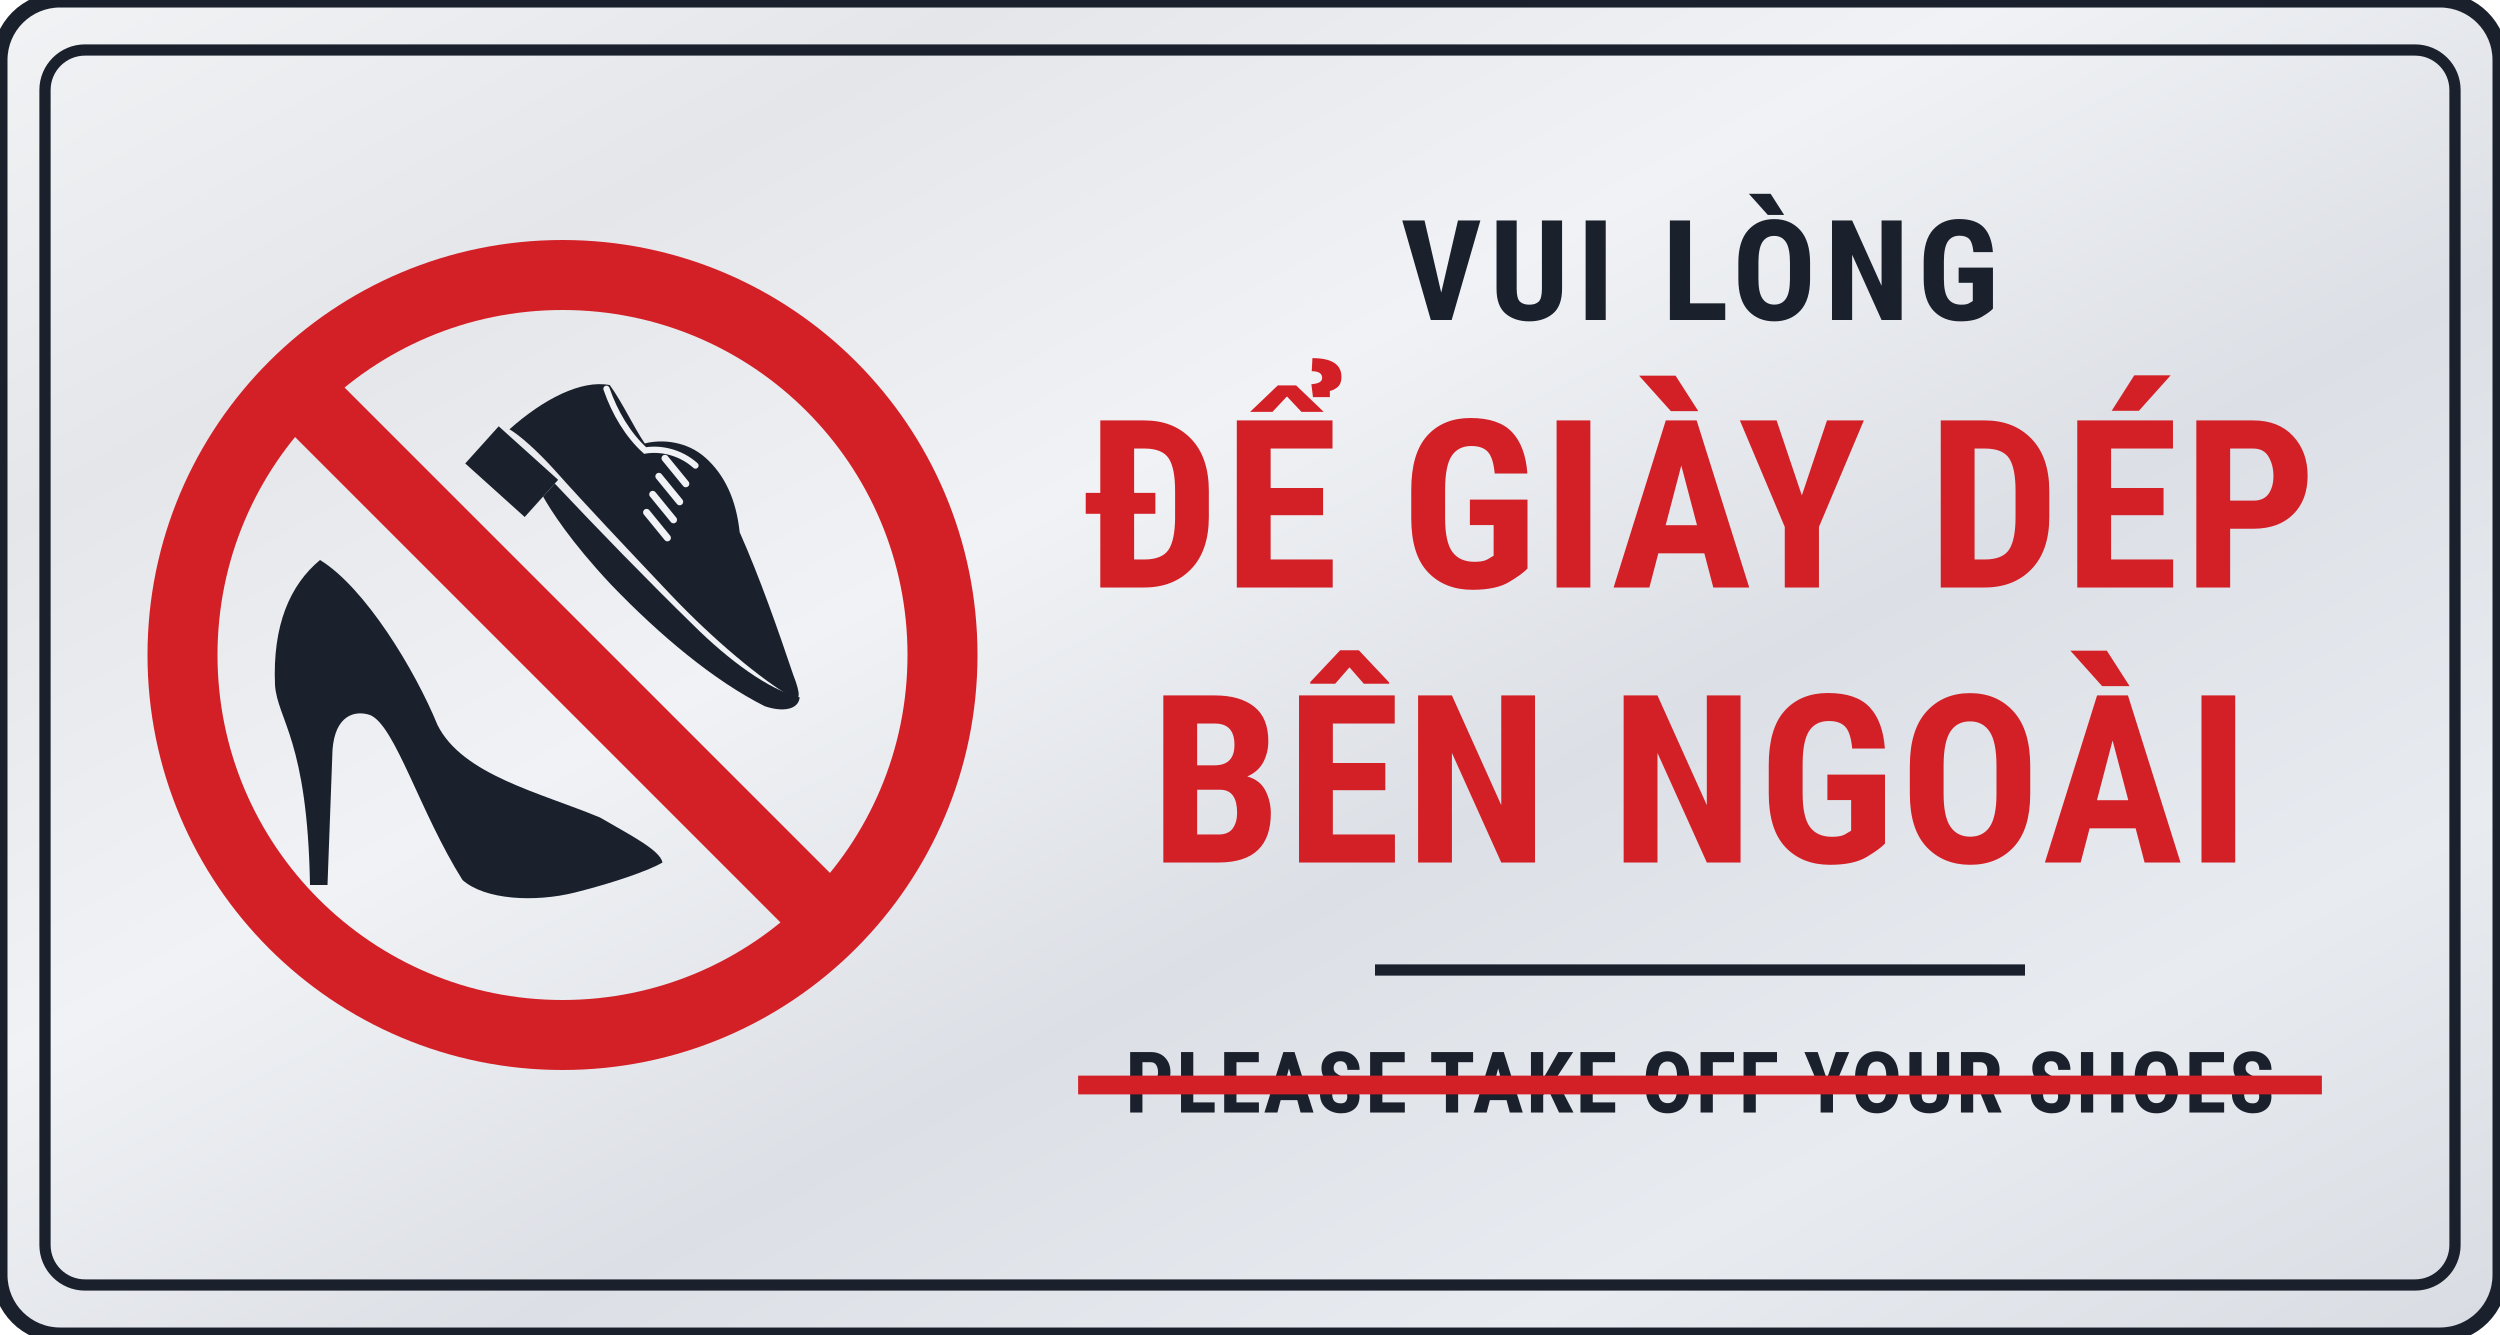
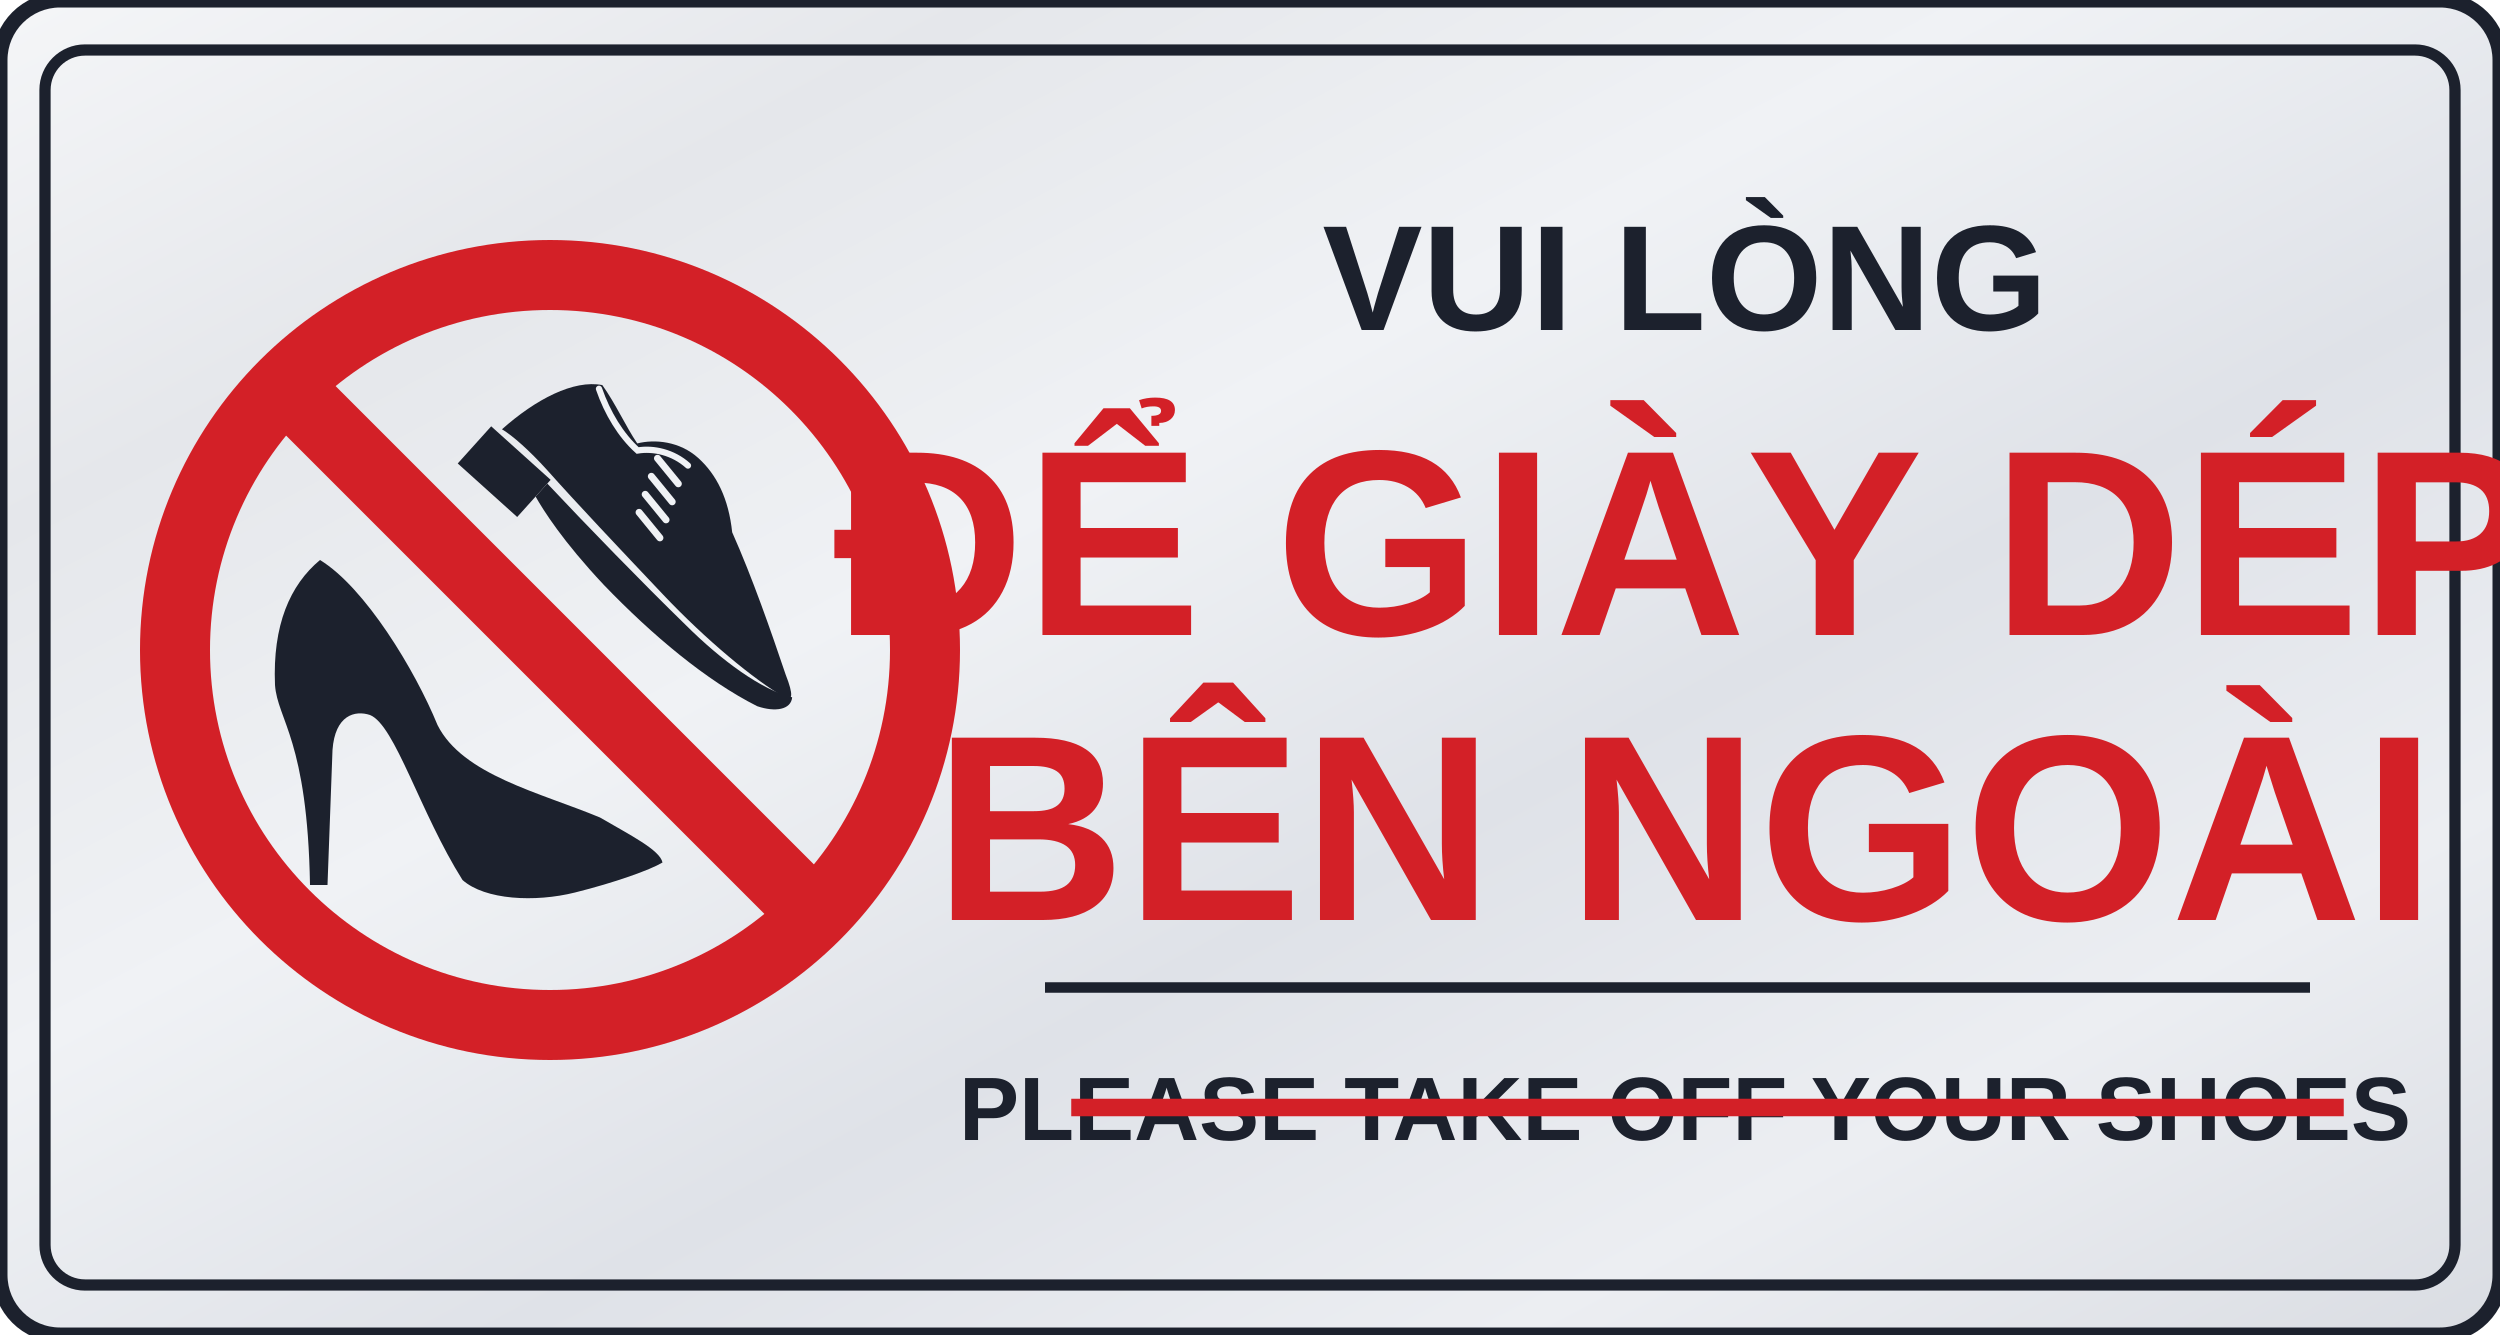
<svg xmlns="http://www.w3.org/2000/svg" width="1000" height="534" viewBox="0 0 1000 534">
  <defs>
    <linearGradient id="metalTexture" x1="0%" y1="0%" x2="100%" y2="100%">
-       <stop offset="0%" stop-color="#f2f3f5" />
-       <stop offset="20%" stop-color="#e4e6ea" />
+       <stop offset="0%" stop-color="#f5f6f8" />
+       <stop offset="20%" stop-color="#e5e7eb" />
      <stop offset="40%" stop-color="#f0f2f5" />
-       <stop offset="60%" stop-color="#dcdfe5" />
-       <stop offset="80%" stop-color="#e8ebf0" />
-       <stop offset="100%" stop-color="#d8dce2" />
+       <stop offset="60%" stop-color="#dfe2e8" />
+       <stop offset="80%" stop-color="#eceef2" />
+       <stop offset="100%" stop-color="#d9dce2" />
    </linearGradient>
    <clipPath id="circleClip">
-       <circle cx="225" cy="262" r="152" />
+       <circle cx="220" cy="260" r="150" />
    </clipPath>
  </defs>
-   <rect width="1000" height="534" rx="24" ry="24" fill="url(#metalTexture)" stroke="#1a202c" stroke-width="6" />
-   <rect x="18" y="20" width="964" height="494" rx="16" ry="16" fill="none" stroke="#1a202c" stroke-width="4.5" />
+   <rect width="1000" height="534" rx="24" ry="24" fill="url(#metalTexture)" stroke="#1c212d" stroke-width="6" />
+   <rect x="18" y="20" width="964" height="494" rx="16" ry="16" fill="none" stroke="#1c212d" stroke-width="4.5" />
  <g id="prohibition-sign">
-     <path d="M 124 354               L 131 354               L 133 300               C 134 286, 142 284, 148 286               C 158 290, 168 325, 185 352               C 194 360, 214 361, 230 357               C 246 353, 260 348, 265 345               C 264 340, 252 334, 240 327               C 216 317, 185 310, 175 290               C 166 268, 146 235, 128 224               C 116 234, 109 250, 110 274               C 111 288, 123 296, 124 354 Z" fill="#1a202c" />
-     <g transform="translate(268, 208) rotate(42)">
-       <path d="M -76 18 L -44 18 L -44 38 L -76 38 Z" fill="#1a202c" />
-       <path d="M -44 20                 C -20 22, 10 24, 35 25                 C 55 26, 75 24, 86 18                 C 89 22, 85 27, 78 30                 C 56 36, 28 37, 0 35                 C -24 33, -38 29, -44 27 Z" fill="#1a202c" />
-       <path d="M -72 16                 C -70 -2, -64 -18, -54 -24                 C -45 -22, -36 -18, -28 -16                 C -24 -22, -16 -28, -6 -28                 C 4 -28, 14 -24, 24 -15                 C 42 -7, 62 4, 78 13                 C 86 17, 87 19, 84 20                 C 70 23, 45 24, 20 22                 C -5 20, -30 18, -48 16                 C -58 15, -67 15, -72 16 Z" fill="#1a202c" />
+     <path d="M 124 354               L 131 354               L 133 300               C 134 286, 142 284, 148 286               C 158 290, 168 325, 185 352               C 194 360, 214 361, 230 357               C 246 353, 260 348, 265 345               C 264 340, 252 334, 240 327               C 216 317, 185 310, 175 290               C 166 268, 146 235, 128 224               C 116 234, 109 250, 110 274               C 111 288, 123 296, 124 354 Z" fill="#1c212d" />
+     <g transform="translate(265, 208) rotate(42)">
+       <path d="M -76 18 L -44 18 L -44 38 L -76 38 Z" fill="#1c212d" />
+       <path d="M -44 20                 C -20 22, 10 24, 35 25                 C 55 26, 75 24, 86 18                 C 89 22, 85 27, 78 30                 C 56 36, 28 37, 0 35                 C -24 33, -38 29, -44 27 Z" fill="#1c212d" />
+       <path d="M -72 16                 C -70 -2, -64 -18, -54 -24                 C -45 -22, -36 -18, -28 -16                 C -24 -22, -16 -28, -6 -28                 C 4 -28, 14 -24, 24 -15                 C 42 -7, 62 4, 78 13                 C 86 17, 87 19, 84 20                 C 70 23, 45 24, 20 22                 C -5 20, -30 18, -48 16                 C -58 15, -67 15, -72 16 Z" fill="#1c212d" />
      <path d="M -54 -22 C -45 -17, -35 -14, -26 -14 C -22 -19, -15 -23, -7 -23" stroke="#f0f2f5" stroke-width="2.5" fill="none" stroke-linecap="round" />
      <line x1="-18" y1="-17" x2="-5" y2="-15" stroke="#f0f2f5" stroke-width="2.8" stroke-linecap="round" />
      <line x1="-15" y1="-10" x2="-2" y2="-8" stroke="#f0f2f5" stroke-width="2.8" stroke-linecap="round" />
      <line x1="-12" y1="-3" x2="1" y2="-1" stroke="#f0f2f5" stroke-width="2.8" stroke-linecap="round" />
      <line x1="-9" y1="4" x2="4" y2="6" stroke="#f0f2f5" stroke-width="2.8" stroke-linecap="round" />
    </g>
-     <circle cx="225" cy="262" r="152" fill="none" stroke="#d32027" stroke-width="28" />
+     <circle cx="220" cy="260" r="150" fill="none" stroke="#d32027" stroke-width="28" />
    <g clip-path="url(#circleClip)">
-       <line x1="80" y1="117" x2="370" y2="407" stroke="#d32027" stroke-width="28" stroke-linecap="square" />
+       <line x1="80" y1="120" x2="360" y2="400" stroke="#d32027" stroke-width="28" stroke-linecap="square" />
    </g>
  </g>
-   <g id="sign-text" text-anchor="middle">
-     <text x="680" y="128" font-family="'Roboto Condensed', 'Arial Narrow', 'Segoe UI', -apple-system, sans-serif" font-size="56" font-weight="800" fill="#1a202c" letter-spacing="3">VUI LÒNG</text>
-     <text x="680" y="235" font-family="'Roboto Condensed', 'Arial Narrow', 'Segoe UI', -apple-system, sans-serif" font-size="94" font-weight="900" fill="#d32027" letter-spacing="1.5">ĐỂ GIÀY DÉP</text>
-     <text x="680" y="345" font-family="'Roboto Condensed', 'Arial Narrow', 'Segoe UI', -apple-system, sans-serif" font-size="94" font-weight="900" fill="#d32027" letter-spacing="1.5">BÊN NGOÀI</text>
-     <line x1="550" y1="388" x2="810" y2="388" stroke="#1a202c" stroke-width="4.5" />
-     <text x="680" y="445" font-family="'Roboto Condensed', 'Arial Narrow', 'Segoe UI', -apple-system, sans-serif" font-size="34" font-weight="800" fill="#1a202c" letter-spacing="1">PLEASE TAKE OFF YOUR SHOES</text>
-     <line x1="435" y1="434" x2="925" y2="434" stroke="#d32027" stroke-width="7.5" stroke-linecap="square" />
+   <g id="sign-text">
+     <text x="674" y="132" font-family="'Arial', 'Helvetica Neue', 'Segoe UI', Roboto, sans-serif" font-size="60" font-weight="800" fill="#1c212d" text-anchor="middle" textLength="240" lengthAdjust="spacingAndGlyphs">VUI LÒNG</text>
+     <text x="674" y="254" font-family="'Arial', 'Helvetica Neue', 'Segoe UI', Roboto, sans-serif" font-size="106" font-weight="900" fill="#d32027" text-anchor="middle" textLength="482" lengthAdjust="spacingAndGlyphs">ĐỂ GIÀY DÉP</text>
+     <text x="674" y="368" font-family="'Arial', 'Helvetica Neue', 'Segoe UI', Roboto, sans-serif" font-size="106" font-weight="900" fill="#d32027" text-anchor="middle" textLength="422" lengthAdjust="spacingAndGlyphs">BÊN NGOÀI</text>
+     <line x1="418" y1="395" x2="924" y2="395" stroke="#1c212d" stroke-width="4.2" />
+     <text x="674" y="456" font-family="'Arial', 'Helvetica Neue', 'Segoe UI', Roboto, sans-serif" font-size="36" font-weight="800" fill="#1c212d" text-anchor="middle" textLength="513" lengthAdjust="spacingAndGlyphs">PLEASE TAKE OFF YOUR SHOES</text>
+     <line x1="432" y1="443" x2="934" y2="443" stroke="#d32027" stroke-width="7" stroke-linecap="square" />
  </g>
</svg>
